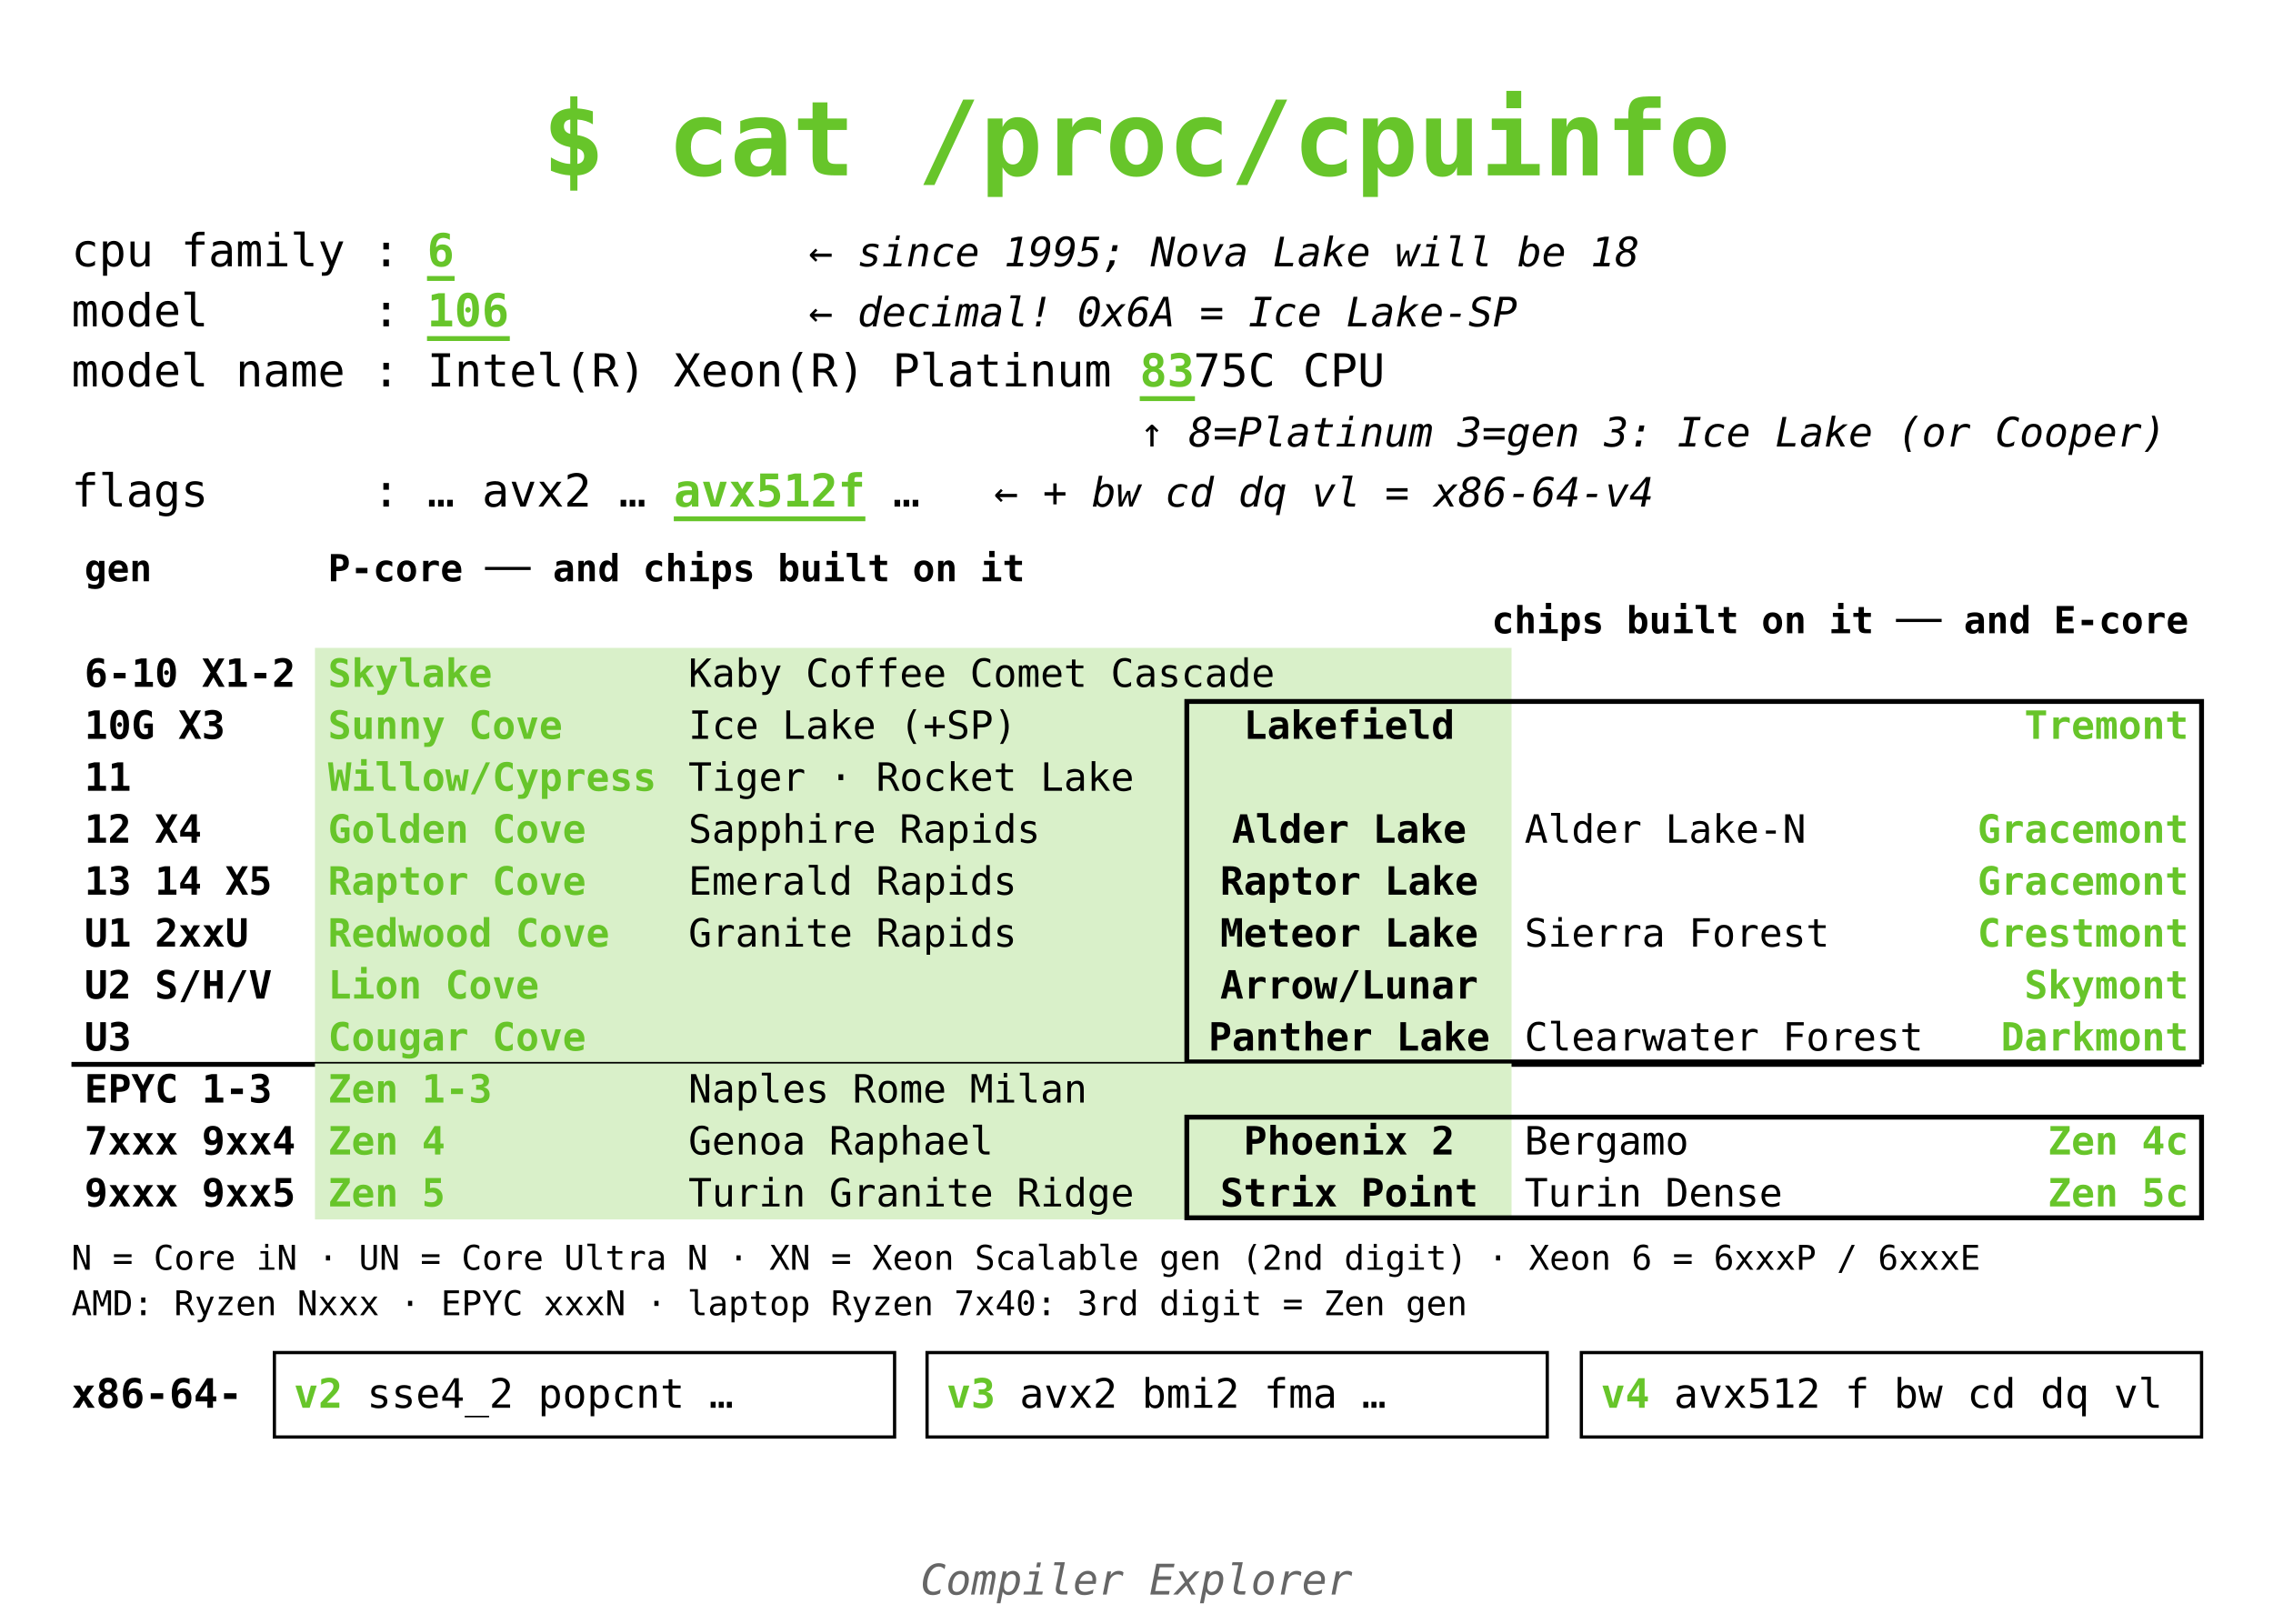
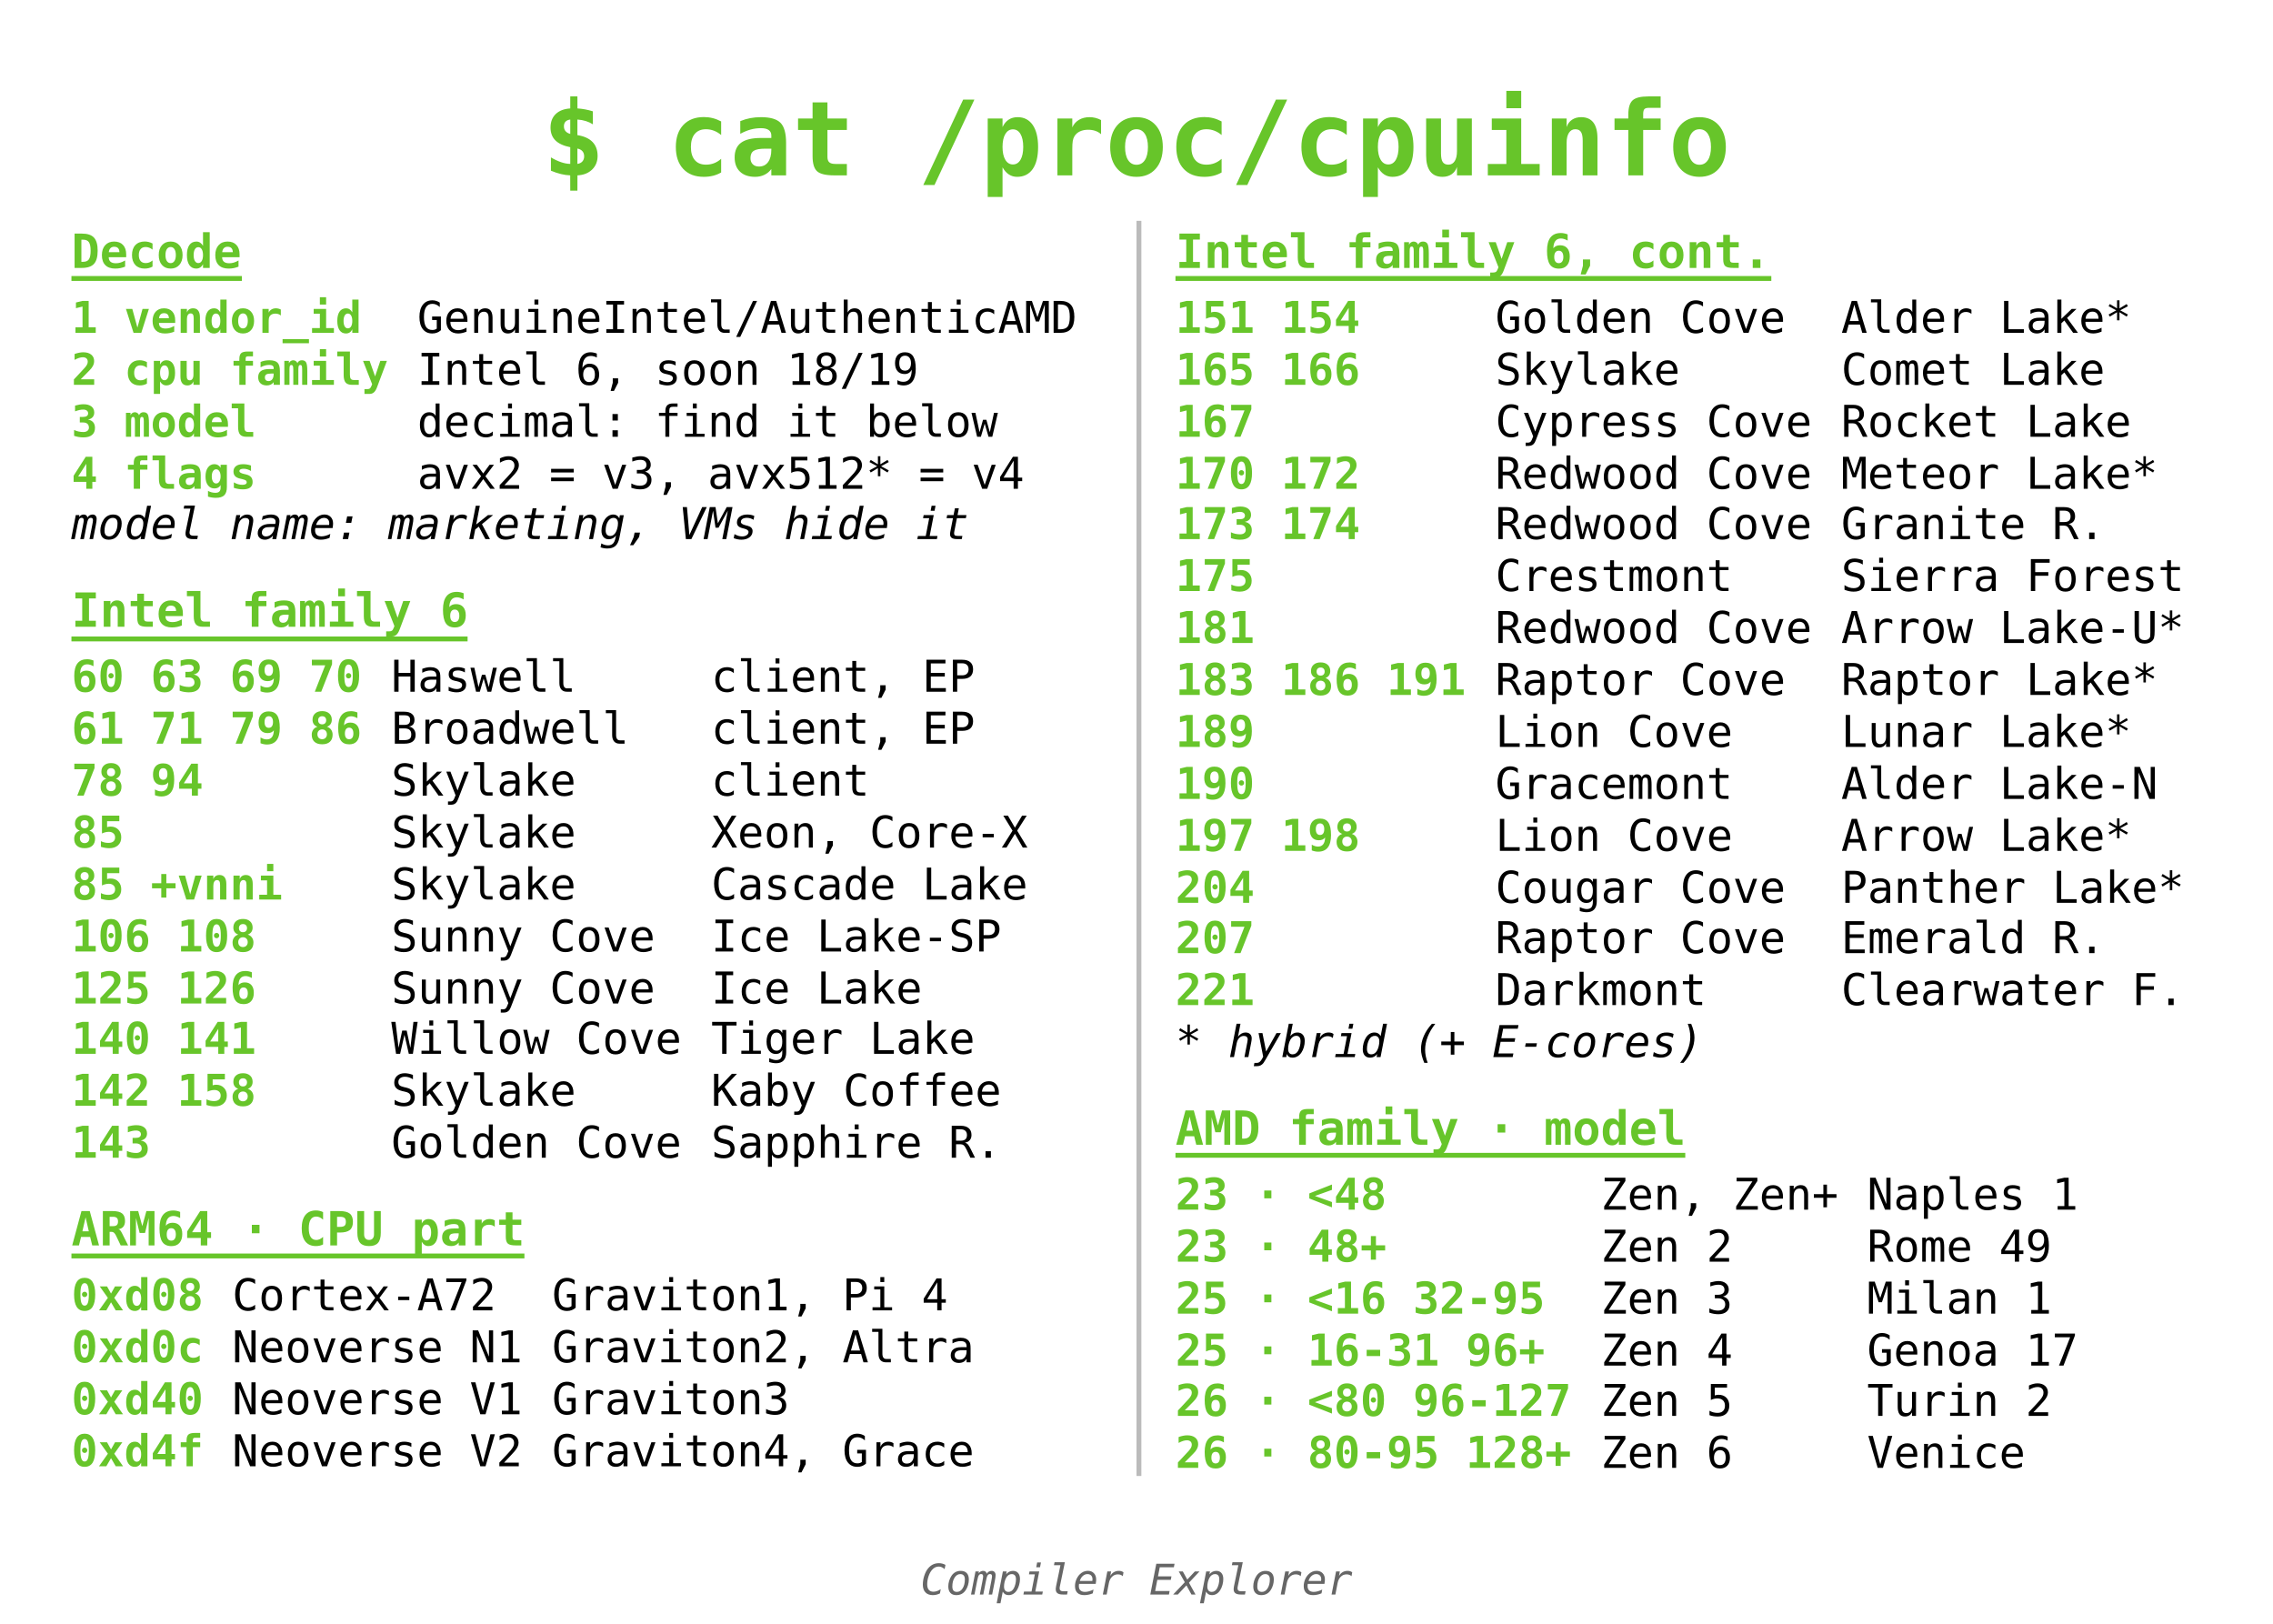
<svg xmlns="http://www.w3.org/2000/svg" width="1400" height="1000">
  <rect width="1400" height="1000" fill="transparent" />
  <text x="700" y="108" font-family="DejaVu Sans Mono" font-size="64" font-weight="bold" fill="#67c52a" text-anchor="middle">$ cat /proc/cpuinfo</text>
-   <text x="44" y="164" font-family="DejaVu Sans Mono" font-size="28" fill="#000000" text-anchor="start" xml:space="preserve">cpu family : </text>
-   <text x="263" y="164" font-family="DejaVu Sans Mono" font-size="28" font-weight="bold" fill="#67c52a" text-anchor="start">6</text>
-   <rect x="263" y="170" width="17" height="3" fill="#67c52a" />
-   <text x="498" y="164" font-family="DejaVu Sans Mono" font-size="25" font-style="italic" fill="#000000" text-anchor="start" xml:space="preserve">← since 1995; Nova Lake will be 18</text>
-   <text x="44" y="201" font-family="DejaVu Sans Mono" font-size="28" fill="#000000" text-anchor="start" xml:space="preserve">model      : </text>
-   <text x="263" y="201" font-family="DejaVu Sans Mono" font-size="28" font-weight="bold" fill="#67c52a" text-anchor="start">106</text>
-   <rect x="263" y="207" width="51" height="3" fill="#67c52a" />
-   <text x="498" y="201" font-family="DejaVu Sans Mono" font-size="25" font-style="italic" fill="#000000" text-anchor="start" xml:space="preserve">← decimal! 0x6A = Ice Lake-SP</text>
-   <text x="44" y="238" font-family="DejaVu Sans Mono" font-size="28" fill="#000000" text-anchor="start" xml:space="preserve">model name : Intel(R) Xeon(R) Platinum </text>
-   <text x="702" y="238" font-family="DejaVu Sans Mono" font-size="28" font-weight="bold" fill="#67c52a" text-anchor="start">83</text>
-   <rect x="702" y="244" width="34" height="3" fill="#67c52a" />
-   <text x="735" y="238" font-family="DejaVu Sans Mono" font-size="28" fill="#000000" text-anchor="start" xml:space="preserve">75C CPU</text>
-   <text x="702" y="275" font-family="DejaVu Sans Mono" font-size="25" font-style="italic" fill="#000000" text-anchor="start" xml:space="preserve">↑ 8=Platinum 3=gen 3: Ice Lake (or Cooper)</text>
-   <text x="44" y="312" font-family="DejaVu Sans Mono" font-size="28" fill="#000000" text-anchor="start" xml:space="preserve">flags      : … avx2 … </text>
-   <text x="415" y="312" font-family="DejaVu Sans Mono" font-size="28" font-weight="bold" fill="#67c52a" text-anchor="start">avx512f</text>
-   <rect x="415" y="318" width="118" height="3" fill="#67c52a" />
-   <text x="533" y="312" font-family="DejaVu Sans Mono" font-size="28" fill="#000000" text-anchor="start" xml:space="preserve"> …</text>
-   <text x="567" y="312" font-family="DejaVu Sans Mono" font-size="25" font-style="italic" fill="#000000" text-anchor="start" xml:space="preserve">   ← + bw cd dq vl = x86-64-v4</text>
-   <text x="52" y="358" font-family="DejaVu Sans Mono" font-size="23" font-weight="bold" fill="#000000" text-anchor="start">gen</text>
-   <text x="202" y="358" font-family="DejaVu Sans Mono" font-size="23" font-weight="bold" fill="#000000" text-anchor="start">P-core ── and chips built on it</text>
-   <text x="1348" y="390" font-family="DejaVu Sans Mono" font-size="23" font-weight="bold" fill="#000000" text-anchor="end">chips built on it ── and E-core</text>
-   <rect x="194" y="399" width="737" height="256" fill="#d9f0c9" />
-   <rect x="731" y="432" width="625" height="222" fill="none" stroke="#000000" stroke-width="3" />
-   <text x="52" y="423" font-family="DejaVu Sans Mono" font-size="24" font-weight="bold" fill="#000000" text-anchor="start">6-10 X1-2</text>
-   <text x="202" y="423" font-family="DejaVu Sans Mono" font-size="24" font-weight="bold" fill="#67c52a" text-anchor="start">Skylake</text>
-   <text x="424" y="423" font-family="DejaVu Sans Mono" font-size="24" fill="#000000" text-anchor="start">Kaby Coffee Comet Cascade</text>
-   <text x="52" y="455" font-family="DejaVu Sans Mono" font-size="24" font-weight="bold" fill="#000000" text-anchor="start">10G X3</text>
-   <text x="202" y="455" font-family="DejaVu Sans Mono" font-size="24" font-weight="bold" fill="#67c52a" text-anchor="start">Sunny Cove</text>
-   <text x="424" y="455" font-family="DejaVu Sans Mono" font-size="24" fill="#000000" text-anchor="start">Ice Lake (+SP)</text>
-   <text x="831" y="455" font-family="DejaVu Sans Mono" font-size="24" font-weight="bold" fill="#000000" text-anchor="middle">Lakefield</text>
-   <text x="1348" y="455" font-family="DejaVu Sans Mono" font-size="24" font-weight="bold" fill="#67c52a" text-anchor="end">Tremont</text>
-   <text x="52" y="487" font-family="DejaVu Sans Mono" font-size="24" font-weight="bold" fill="#000000" text-anchor="start">11</text>
-   <text x="202" y="487" font-family="DejaVu Sans Mono" font-size="24" font-weight="bold" fill="#67c52a" text-anchor="start">Willow/Cypress</text>
-   <text x="424" y="487" font-family="DejaVu Sans Mono" font-size="24" fill="#000000" text-anchor="start">Tiger · Rocket Lake</text>
-   <text x="52" y="519" font-family="DejaVu Sans Mono" font-size="24" font-weight="bold" fill="#000000" text-anchor="start">12 X4</text>
-   <text x="202" y="519" font-family="DejaVu Sans Mono" font-size="24" font-weight="bold" fill="#67c52a" text-anchor="start">Golden Cove</text>
-   <text x="424" y="519" font-family="DejaVu Sans Mono" font-size="24" fill="#000000" text-anchor="start">Sapphire Rapids</text>
-   <text x="831" y="519" font-family="DejaVu Sans Mono" font-size="24" font-weight="bold" fill="#000000" text-anchor="middle">Alder Lake</text>
-   <text x="939" y="519" font-family="DejaVu Sans Mono" font-size="24" fill="#000000" text-anchor="start">Alder Lake-N</text>
-   <text x="1348" y="519" font-family="DejaVu Sans Mono" font-size="24" font-weight="bold" fill="#67c52a" text-anchor="end">Gracemont</text>
-   <text x="52" y="551" font-family="DejaVu Sans Mono" font-size="24" font-weight="bold" fill="#000000" text-anchor="start">13 14 X5</text>
-   <text x="202" y="551" font-family="DejaVu Sans Mono" font-size="24" font-weight="bold" fill="#67c52a" text-anchor="start">Raptor Cove</text>
-   <text x="424" y="551" font-family="DejaVu Sans Mono" font-size="24" fill="#000000" text-anchor="start">Emerald Rapids</text>
-   <text x="831" y="551" font-family="DejaVu Sans Mono" font-size="24" font-weight="bold" fill="#000000" text-anchor="middle">Raptor Lake</text>
-   <text x="1348" y="551" font-family="DejaVu Sans Mono" font-size="24" font-weight="bold" fill="#67c52a" text-anchor="end">Gracemont</text>
-   <text x="52" y="583" font-family="DejaVu Sans Mono" font-size="24" font-weight="bold" fill="#000000" text-anchor="start">U1 2xxU</text>
-   <text x="202" y="583" font-family="DejaVu Sans Mono" font-size="24" font-weight="bold" fill="#67c52a" text-anchor="start">Redwood Cove</text>
-   <text x="424" y="583" font-family="DejaVu Sans Mono" font-size="24" fill="#000000" text-anchor="start">Granite Rapids</text>
-   <text x="831" y="583" font-family="DejaVu Sans Mono" font-size="24" font-weight="bold" fill="#000000" text-anchor="middle">Meteor Lake</text>
-   <text x="939" y="583" font-family="DejaVu Sans Mono" font-size="24" fill="#000000" text-anchor="start">Sierra Forest</text>
-   <text x="1348" y="583" font-family="DejaVu Sans Mono" font-size="24" font-weight="bold" fill="#67c52a" text-anchor="end">Crestmont</text>
-   <text x="52" y="615" font-family="DejaVu Sans Mono" font-size="24" font-weight="bold" fill="#000000" text-anchor="start">U2 S/H/V</text>
-   <text x="202" y="615" font-family="DejaVu Sans Mono" font-size="24" font-weight="bold" fill="#67c52a" text-anchor="start">Lion Cove</text>
-   <text x="831" y="615" font-family="DejaVu Sans Mono" font-size="24" font-weight="bold" fill="#000000" text-anchor="middle">Arrow/Lunar</text>
-   <text x="1348" y="615" font-family="DejaVu Sans Mono" font-size="24" font-weight="bold" fill="#67c52a" text-anchor="end">Skymont</text>
-   <text x="52" y="647" font-family="DejaVu Sans Mono" font-size="24" font-weight="bold" fill="#000000" text-anchor="start">U3</text>
-   <text x="202" y="647" font-family="DejaVu Sans Mono" font-size="24" font-weight="bold" fill="#67c52a" text-anchor="start">Cougar Cove</text>
-   <text x="831" y="647" font-family="DejaVu Sans Mono" font-size="24" font-weight="bold" fill="#000000" text-anchor="middle">Panther Lake</text>
-   <text x="939" y="647" font-family="DejaVu Sans Mono" font-size="24" fill="#000000" text-anchor="start">Clearwater Forest</text>
-   <text x="1348" y="647" font-family="DejaVu Sans Mono" font-size="24" font-weight="bold" fill="#67c52a" text-anchor="end">Darkmont</text>
-   <rect x="44" y="654" width="1312" height="3" fill="#000000" />
-   <rect x="194" y="655" width="737" height="96" fill="#d9f0c9" />
-   <rect x="731" y="688" width="625" height="62" fill="none" stroke="#000000" stroke-width="3" />
-   <text x="52" y="679" font-family="DejaVu Sans Mono" font-size="24" font-weight="bold" fill="#000000" text-anchor="start">EPYC 1-3</text>
-   <text x="202" y="679" font-family="DejaVu Sans Mono" font-size="24" font-weight="bold" fill="#67c52a" text-anchor="start">Zen 1-3</text>
-   <text x="424" y="679" font-family="DejaVu Sans Mono" font-size="24" fill="#000000" text-anchor="start">Naples Rome Milan</text>
-   <text x="52" y="711" font-family="DejaVu Sans Mono" font-size="24" font-weight="bold" fill="#000000" text-anchor="start">7xxx 9xx4</text>
-   <text x="202" y="711" font-family="DejaVu Sans Mono" font-size="24" font-weight="bold" fill="#67c52a" text-anchor="start">Zen 4</text>
-   <text x="424" y="711" font-family="DejaVu Sans Mono" font-size="24" fill="#000000" text-anchor="start">Genoa Raphael</text>
-   <text x="831" y="711" font-family="DejaVu Sans Mono" font-size="24" font-weight="bold" fill="#000000" text-anchor="middle">Phoenix 2</text>
-   <text x="939" y="711" font-family="DejaVu Sans Mono" font-size="24" fill="#000000" text-anchor="start">Bergamo</text>
-   <text x="1348" y="711" font-family="DejaVu Sans Mono" font-size="24" font-weight="bold" fill="#67c52a" text-anchor="end">Zen 4c</text>
-   <text x="52" y="743" font-family="DejaVu Sans Mono" font-size="24" font-weight="bold" fill="#000000" text-anchor="start">9xxx 9xx5</text>
-   <text x="202" y="743" font-family="DejaVu Sans Mono" font-size="24" font-weight="bold" fill="#67c52a" text-anchor="start">Zen 5</text>
-   <text x="424" y="743" font-family="DejaVu Sans Mono" font-size="24" fill="#000000" text-anchor="start">Turin Granite Ridge</text>
-   <text x="831" y="743" font-family="DejaVu Sans Mono" font-size="24" font-weight="bold" fill="#000000" text-anchor="middle">Strix Point</text>
-   <text x="939" y="743" font-family="DejaVu Sans Mono" font-size="24" fill="#000000" text-anchor="start">Turin Dense</text>
-   <text x="1348" y="743" font-family="DejaVu Sans Mono" font-size="24" font-weight="bold" fill="#67c52a" text-anchor="end">Zen 5c</text>
-   <text x="44" y="782" font-family="DejaVu Sans Mono" font-size="21" fill="#000000" text-anchor="start">N = Core iN · UN = Core Ultra N · XN = Xeon Scalable gen (2nd digit) · Xeon 6 = 6xxxP / 6xxxE</text>
-   <text x="44" y="810" font-family="DejaVu Sans Mono" font-size="21" fill="#000000" text-anchor="start">AMD: Ryzen Nxxx · EPYC xxxN · laptop Ryzen 7x40: 3rd digit = Zen gen</text>
-   <text x="44" y="867" font-family="DejaVu Sans Mono" font-size="25" font-weight="bold" fill="#000000" text-anchor="start">x86-64-</text>
-   <rect x="169" y="833" width="382" height="52" fill="none" stroke="#000000" stroke-width="2" />
-   <text x="181" y="867" font-family="DejaVu Sans Mono" font-size="25" font-weight="bold" fill="#67c52a" text-anchor="start">v2</text>
-   <text x="226" y="867" font-family="DejaVu Sans Mono" font-size="25" fill="#000000" text-anchor="start">sse4_2 popcnt …</text>
-   <rect x="571" y="833" width="382" height="52" fill="none" stroke="#000000" stroke-width="2" />
-   <text x="583" y="867" font-family="DejaVu Sans Mono" font-size="25" font-weight="bold" fill="#67c52a" text-anchor="start">v3</text>
-   <text x="628" y="867" font-family="DejaVu Sans Mono" font-size="25" fill="#000000" text-anchor="start">avx2 bmi2 fma …</text>
-   <rect x="974" y="833" width="382" height="52" fill="none" stroke="#000000" stroke-width="2" />
-   <text x="986" y="867" font-family="DejaVu Sans Mono" font-size="25" font-weight="bold" fill="#67c52a" text-anchor="start">v4</text>
-   <text x="1031" y="867" font-family="DejaVu Sans Mono" font-size="25" fill="#000000" text-anchor="start">avx512 f bw cd dq vl</text>
-   <text x="700" y="982" font-family="DejaVu Sans Mono" font-size="26" font-style="italic" fill="#000000" text-anchor="middle" opacity="0.6">Compiler Explorer</text>
+   <text x="44" y="165" font-family="DejaVu Sans Mono" font-size="29" font-weight="bold" fill="#67c52a">Decode</text>
+   <rect x="44" y="170" width="105" height="3" fill="#67c52a" />
+   <text x="44" y="205" font-family="DejaVu Sans Mono" font-size="27" font-weight="bold" fill="#67c52a">1 vendor_id</text>
+   <text x="257" y="205" font-family="DejaVu Sans Mono" font-size="27" font-weight="normal" fill="#000000">GenuineIntel/AuthenticAMD</text>
+   <text x="44" y="237" font-family="DejaVu Sans Mono" font-size="27" font-weight="bold" fill="#67c52a">2 cpu family</text>
+   <text x="257" y="237" font-family="DejaVu Sans Mono" font-size="27" font-weight="normal" fill="#000000">Intel 6, soon 18/19</text>
+   <text x="44" y="269" font-family="DejaVu Sans Mono" font-size="27" font-weight="bold" fill="#67c52a">3 model</text>
+   <text x="257" y="269" font-family="DejaVu Sans Mono" font-size="27" font-weight="normal" fill="#000000">decimal: find it below</text>
+   <text x="44" y="301" font-family="DejaVu Sans Mono" font-size="27" font-weight="bold" fill="#67c52a">4 flags</text>
+   <text x="257" y="301" font-family="DejaVu Sans Mono" font-size="27" font-weight="normal" fill="#000000">avx2 = v3, avx512* = v4</text>
+   <text x="44" y="332" font-family="DejaVu Sans Mono" font-size="27" fill="#000000" font-style="italic">model name: marketing, VMs hide it</text>
+   <text x="44" y="386" font-family="DejaVu Sans Mono" font-size="29" font-weight="bold" fill="#67c52a">Intel family 6</text>
+   <rect x="44" y="392" width="244" height="3" fill="#67c52a" />
+   <text x="44" y="426" font-family="DejaVu Sans Mono" font-size="27" font-weight="bold" fill="#67c52a">60 63 69 70</text>
+   <text x="241" y="426" font-family="DejaVu Sans Mono" font-size="27" font-weight="normal" fill="#000000">Haswell</text>
+   <text x="438" y="426" font-family="DejaVu Sans Mono" font-size="27" font-weight="normal" fill="#000000">client, EP</text>
+   <text x="44" y="458" font-family="DejaVu Sans Mono" font-size="27" font-weight="bold" fill="#67c52a">61 71 79 86</text>
+   <text x="241" y="458" font-family="DejaVu Sans Mono" font-size="27" font-weight="normal" fill="#000000">Broadwell</text>
+   <text x="438" y="458" font-family="DejaVu Sans Mono" font-size="27" font-weight="normal" fill="#000000">client, EP</text>
+   <text x="44" y="490" font-family="DejaVu Sans Mono" font-size="27" font-weight="bold" fill="#67c52a">78 94</text>
+   <text x="241" y="490" font-family="DejaVu Sans Mono" font-size="27" font-weight="normal" fill="#000000">Skylake</text>
+   <text x="438" y="490" font-family="DejaVu Sans Mono" font-size="27" font-weight="normal" fill="#000000">client</text>
+   <text x="44" y="522" font-family="DejaVu Sans Mono" font-size="27" font-weight="bold" fill="#67c52a">85</text>
+   <text x="241" y="522" font-family="DejaVu Sans Mono" font-size="27" font-weight="normal" fill="#000000">Skylake</text>
+   <text x="438" y="522" font-family="DejaVu Sans Mono" font-size="27" font-weight="normal" fill="#000000">Xeon, Core-X</text>
+   <text x="44" y="554" font-family="DejaVu Sans Mono" font-size="27" font-weight="bold" fill="#67c52a">85 +vnni</text>
+   <text x="241" y="554" font-family="DejaVu Sans Mono" font-size="27" font-weight="normal" fill="#000000">Skylake</text>
+   <text x="438" y="554" font-family="DejaVu Sans Mono" font-size="27" font-weight="normal" fill="#000000">Cascade Lake</text>
+   <text x="44" y="586" font-family="DejaVu Sans Mono" font-size="27" font-weight="bold" fill="#67c52a">106 108</text>
+   <text x="241" y="586" font-family="DejaVu Sans Mono" font-size="27" font-weight="normal" fill="#000000">Sunny Cove</text>
+   <text x="438" y="586" font-family="DejaVu Sans Mono" font-size="27" font-weight="normal" fill="#000000">Ice Lake-SP</text>
+   <text x="44" y="618" font-family="DejaVu Sans Mono" font-size="27" font-weight="bold" fill="#67c52a">125 126</text>
+   <text x="241" y="618" font-family="DejaVu Sans Mono" font-size="27" font-weight="normal" fill="#000000">Sunny Cove</text>
+   <text x="438" y="618" font-family="DejaVu Sans Mono" font-size="27" font-weight="normal" fill="#000000">Ice Lake</text>
+   <text x="44" y="649" font-family="DejaVu Sans Mono" font-size="27" font-weight="bold" fill="#67c52a">140 141</text>
+   <text x="241" y="649" font-family="DejaVu Sans Mono" font-size="27" font-weight="normal" fill="#000000">Willow Cove</text>
+   <text x="438" y="649" font-family="DejaVu Sans Mono" font-size="27" font-weight="normal" fill="#000000">Tiger Lake</text>
+   <text x="44" y="681" font-family="DejaVu Sans Mono" font-size="27" font-weight="bold" fill="#67c52a">142 158</text>
+   <text x="241" y="681" font-family="DejaVu Sans Mono" font-size="27" font-weight="normal" fill="#000000">Skylake</text>
+   <text x="438" y="681" font-family="DejaVu Sans Mono" font-size="27" font-weight="normal" fill="#000000">Kaby Coffee</text>
+   <text x="44" y="713" font-family="DejaVu Sans Mono" font-size="27" font-weight="bold" fill="#67c52a">143</text>
+   <text x="241" y="713" font-family="DejaVu Sans Mono" font-size="27" font-weight="normal" fill="#000000">Golden Cove</text>
+   <text x="438" y="713" font-family="DejaVu Sans Mono" font-size="27" font-weight="normal" fill="#000000">Sapphire R.</text>
+   <text x="44" y="767" font-family="DejaVu Sans Mono" font-size="29" font-weight="bold" fill="#67c52a">ARM64 · CPU part</text>
+   <rect x="44" y="772" width="279" height="3" fill="#67c52a" />
+   <text x="44" y="807" font-family="DejaVu Sans Mono" font-size="27" font-weight="bold" fill="#67c52a">0xd08</text>
+   <text x="143" y="807" font-family="DejaVu Sans Mono" font-size="27" font-weight="normal" fill="#000000">Cortex-A72</text>
+   <text x="340" y="807" font-family="DejaVu Sans Mono" font-size="27" font-weight="normal" fill="#000000">Graviton1, Pi 4</text>
+   <text x="44" y="839" font-family="DejaVu Sans Mono" font-size="27" font-weight="bold" fill="#67c52a">0xd0c</text>
+   <text x="143" y="839" font-family="DejaVu Sans Mono" font-size="27" font-weight="normal" fill="#000000">Neoverse N1</text>
+   <text x="340" y="839" font-family="DejaVu Sans Mono" font-size="27" font-weight="normal" fill="#000000">Graviton2, Altra</text>
+   <text x="44" y="871" font-family="DejaVu Sans Mono" font-size="27" font-weight="bold" fill="#67c52a">0xd40</text>
+   <text x="143" y="871" font-family="DejaVu Sans Mono" font-size="27" font-weight="normal" fill="#000000">Neoverse V1</text>
+   <text x="340" y="871" font-family="DejaVu Sans Mono" font-size="27" font-weight="normal" fill="#000000">Graviton3</text>
+   <text x="44" y="903" font-family="DejaVu Sans Mono" font-size="27" font-weight="bold" fill="#67c52a">0xd4f</text>
+   <text x="143" y="903" font-family="DejaVu Sans Mono" font-size="27" font-weight="normal" fill="#000000">Neoverse V2</text>
+   <text x="340" y="903" font-family="DejaVu Sans Mono" font-size="27" font-weight="normal" fill="#000000">Graviton4, Grace</text>
+   <text x="724" y="165" font-family="DejaVu Sans Mono" font-size="29" font-weight="bold" fill="#67c52a">Intel family 6, cont.</text>
+   <rect x="724" y="170" width="367" height="3" fill="#67c52a" />
+   <text x="724" y="205" font-family="DejaVu Sans Mono" font-size="27" font-weight="bold" fill="#67c52a">151 154</text>
+   <text x="921" y="205" font-family="DejaVu Sans Mono" font-size="27" font-weight="normal" fill="#000000">Golden Cove</text>
+   <text x="1134" y="205" font-family="DejaVu Sans Mono" font-size="27" font-weight="normal" fill="#000000">Alder Lake*</text>
+   <text x="724" y="237" font-family="DejaVu Sans Mono" font-size="27" font-weight="bold" fill="#67c52a">165 166</text>
+   <text x="921" y="237" font-family="DejaVu Sans Mono" font-size="27" font-weight="normal" fill="#000000">Skylake</text>
+   <text x="1134" y="237" font-family="DejaVu Sans Mono" font-size="27" font-weight="normal" fill="#000000">Comet Lake</text>
+   <text x="724" y="269" font-family="DejaVu Sans Mono" font-size="27" font-weight="bold" fill="#67c52a">167</text>
+   <text x="921" y="269" font-family="DejaVu Sans Mono" font-size="27" font-weight="normal" fill="#000000">Cypress Cove</text>
+   <text x="1134" y="269" font-family="DejaVu Sans Mono" font-size="27" font-weight="normal" fill="#000000">Rocket Lake</text>
+   <text x="724" y="301" font-family="DejaVu Sans Mono" font-size="27" font-weight="bold" fill="#67c52a">170 172</text>
+   <text x="921" y="301" font-family="DejaVu Sans Mono" font-size="27" font-weight="normal" fill="#000000">Redwood Cove</text>
+   <text x="1134" y="301" font-family="DejaVu Sans Mono" font-size="27" font-weight="normal" fill="#000000">Meteor Lake*</text>
+   <text x="724" y="332" font-family="DejaVu Sans Mono" font-size="27" font-weight="bold" fill="#67c52a">173 174</text>
+   <text x="921" y="332" font-family="DejaVu Sans Mono" font-size="27" font-weight="normal" fill="#000000">Redwood Cove</text>
+   <text x="1134" y="332" font-family="DejaVu Sans Mono" font-size="27" font-weight="normal" fill="#000000">Granite R.</text>
+   <text x="724" y="364" font-family="DejaVu Sans Mono" font-size="27" font-weight="bold" fill="#67c52a">175</text>
+   <text x="921" y="364" font-family="DejaVu Sans Mono" font-size="27" font-weight="normal" fill="#000000">Crestmont</text>
+   <text x="1134" y="364" font-family="DejaVu Sans Mono" font-size="27" font-weight="normal" fill="#000000">Sierra Forest</text>
+   <text x="724" y="396" font-family="DejaVu Sans Mono" font-size="27" font-weight="bold" fill="#67c52a">181</text>
+   <text x="921" y="396" font-family="DejaVu Sans Mono" font-size="27" font-weight="normal" fill="#000000">Redwood Cove</text>
+   <text x="1134" y="396" font-family="DejaVu Sans Mono" font-size="27" font-weight="normal" fill="#000000">Arrow Lake-U*</text>
+   <text x="724" y="428" font-family="DejaVu Sans Mono" font-size="27" font-weight="bold" fill="#67c52a">183 186 191</text>
+   <text x="921" y="428" font-family="DejaVu Sans Mono" font-size="27" font-weight="normal" fill="#000000">Raptor Cove</text>
+   <text x="1134" y="428" font-family="DejaVu Sans Mono" font-size="27" font-weight="normal" fill="#000000">Raptor Lake*</text>
+   <text x="724" y="460" font-family="DejaVu Sans Mono" font-size="27" font-weight="bold" fill="#67c52a">189</text>
+   <text x="921" y="460" font-family="DejaVu Sans Mono" font-size="27" font-weight="normal" fill="#000000">Lion Cove</text>
+   <text x="1134" y="460" font-family="DejaVu Sans Mono" font-size="27" font-weight="normal" fill="#000000">Lunar Lake*</text>
+   <text x="724" y="492" font-family="DejaVu Sans Mono" font-size="27" font-weight="bold" fill="#67c52a">190</text>
+   <text x="921" y="492" font-family="DejaVu Sans Mono" font-size="27" font-weight="normal" fill="#000000">Gracemont</text>
+   <text x="1134" y="492" font-family="DejaVu Sans Mono" font-size="27" font-weight="normal" fill="#000000">Alder Lake-N</text>
+   <text x="724" y="524" font-family="DejaVu Sans Mono" font-size="27" font-weight="bold" fill="#67c52a">197 198</text>
+   <text x="921" y="524" font-family="DejaVu Sans Mono" font-size="27" font-weight="normal" fill="#000000">Lion Cove</text>
+   <text x="1134" y="524" font-family="DejaVu Sans Mono" font-size="27" font-weight="normal" fill="#000000">Arrow Lake*</text>
+   <text x="724" y="556" font-family="DejaVu Sans Mono" font-size="27" font-weight="bold" fill="#67c52a">204</text>
+   <text x="921" y="556" font-family="DejaVu Sans Mono" font-size="27" font-weight="normal" fill="#000000">Cougar Cove</text>
+   <text x="1134" y="556" font-family="DejaVu Sans Mono" font-size="27" font-weight="normal" fill="#000000">Panther Lake*</text>
+   <text x="724" y="587" font-family="DejaVu Sans Mono" font-size="27" font-weight="bold" fill="#67c52a">207</text>
+   <text x="921" y="587" font-family="DejaVu Sans Mono" font-size="27" font-weight="normal" fill="#000000">Raptor Cove</text>
+   <text x="1134" y="587" font-family="DejaVu Sans Mono" font-size="27" font-weight="normal" fill="#000000">Emerald R.</text>
+   <text x="724" y="619" font-family="DejaVu Sans Mono" font-size="27" font-weight="bold" fill="#67c52a">221</text>
+   <text x="921" y="619" font-family="DejaVu Sans Mono" font-size="27" font-weight="normal" fill="#000000">Darkmont</text>
+   <text x="1134" y="619" font-family="DejaVu Sans Mono" font-size="27" font-weight="normal" fill="#000000">Clearwater F.</text>
+   <text x="724" y="651" font-family="DejaVu Sans Mono" font-size="27" fill="#000000" font-style="italic">* hybrid (+ E-cores)</text>
+   <text x="724" y="705" font-family="DejaVu Sans Mono" font-size="29" font-weight="bold" fill="#67c52a">AMD family · model</text>
+   <rect x="724" y="710" width="314" height="3" fill="#67c52a" />
+   <text x="724" y="745" font-family="DejaVu Sans Mono" font-size="27" font-weight="bold" fill="#67c52a">23 · &lt;48</text>
+   <text x="986" y="745" font-family="DejaVu Sans Mono" font-size="27" font-weight="normal" fill="#000000">Zen, Zen+</text>
+   <text x="1150" y="745" font-family="DejaVu Sans Mono" font-size="27" font-weight="normal" fill="#000000">Naples 1</text>
+   <text x="724" y="777" font-family="DejaVu Sans Mono" font-size="27" font-weight="bold" fill="#67c52a">23 · 48+</text>
+   <text x="986" y="777" font-family="DejaVu Sans Mono" font-size="27" font-weight="normal" fill="#000000">Zen 2</text>
+   <text x="1150" y="777" font-family="DejaVu Sans Mono" font-size="27" font-weight="normal" fill="#000000">Rome 49</text>
+   <text x="724" y="809" font-family="DejaVu Sans Mono" font-size="27" font-weight="bold" fill="#67c52a">25 · &lt;16 32-95</text>
+   <text x="986" y="809" font-family="DejaVu Sans Mono" font-size="27" font-weight="normal" fill="#000000">Zen 3</text>
+   <text x="1150" y="809" font-family="DejaVu Sans Mono" font-size="27" font-weight="normal" fill="#000000">Milan 1</text>
+   <text x="724" y="841" font-family="DejaVu Sans Mono" font-size="27" font-weight="bold" fill="#67c52a">25 · 16-31 96+</text>
+   <text x="986" y="841" font-family="DejaVu Sans Mono" font-size="27" font-weight="normal" fill="#000000">Zen 4</text>
+   <text x="1150" y="841" font-family="DejaVu Sans Mono" font-size="27" font-weight="normal" fill="#000000">Genoa 17</text>
+   <text x="724" y="872" font-family="DejaVu Sans Mono" font-size="27" font-weight="bold" fill="#67c52a">26 · &lt;80 96-127</text>
+   <text x="986" y="872" font-family="DejaVu Sans Mono" font-size="27" font-weight="normal" fill="#000000">Zen 5</text>
+   <text x="1150" y="872" font-family="DejaVu Sans Mono" font-size="27" font-weight="normal" fill="#000000">Turin 2</text>
+   <text x="724" y="904" font-family="DejaVu Sans Mono" font-size="27" font-weight="bold" fill="#67c52a">26 · 80-95 128+</text>
+   <text x="986" y="904" font-family="DejaVu Sans Mono" font-size="27" font-weight="normal" fill="#000000">Zen 6</text>
+   <text x="1150" y="904" font-family="DejaVu Sans Mono" font-size="27" font-weight="normal" fill="#000000">Venice</text>
+   <rect x="700" y="136" width="3" height="773" fill="#bbbbbb" />
+   <text x="700" y="982" font-family="DejaVu Sans Mono" font-size="26" fill="#000000" opacity="0.6" font-style="italic" text-anchor="middle">Compiler Explorer</text>
</svg>
